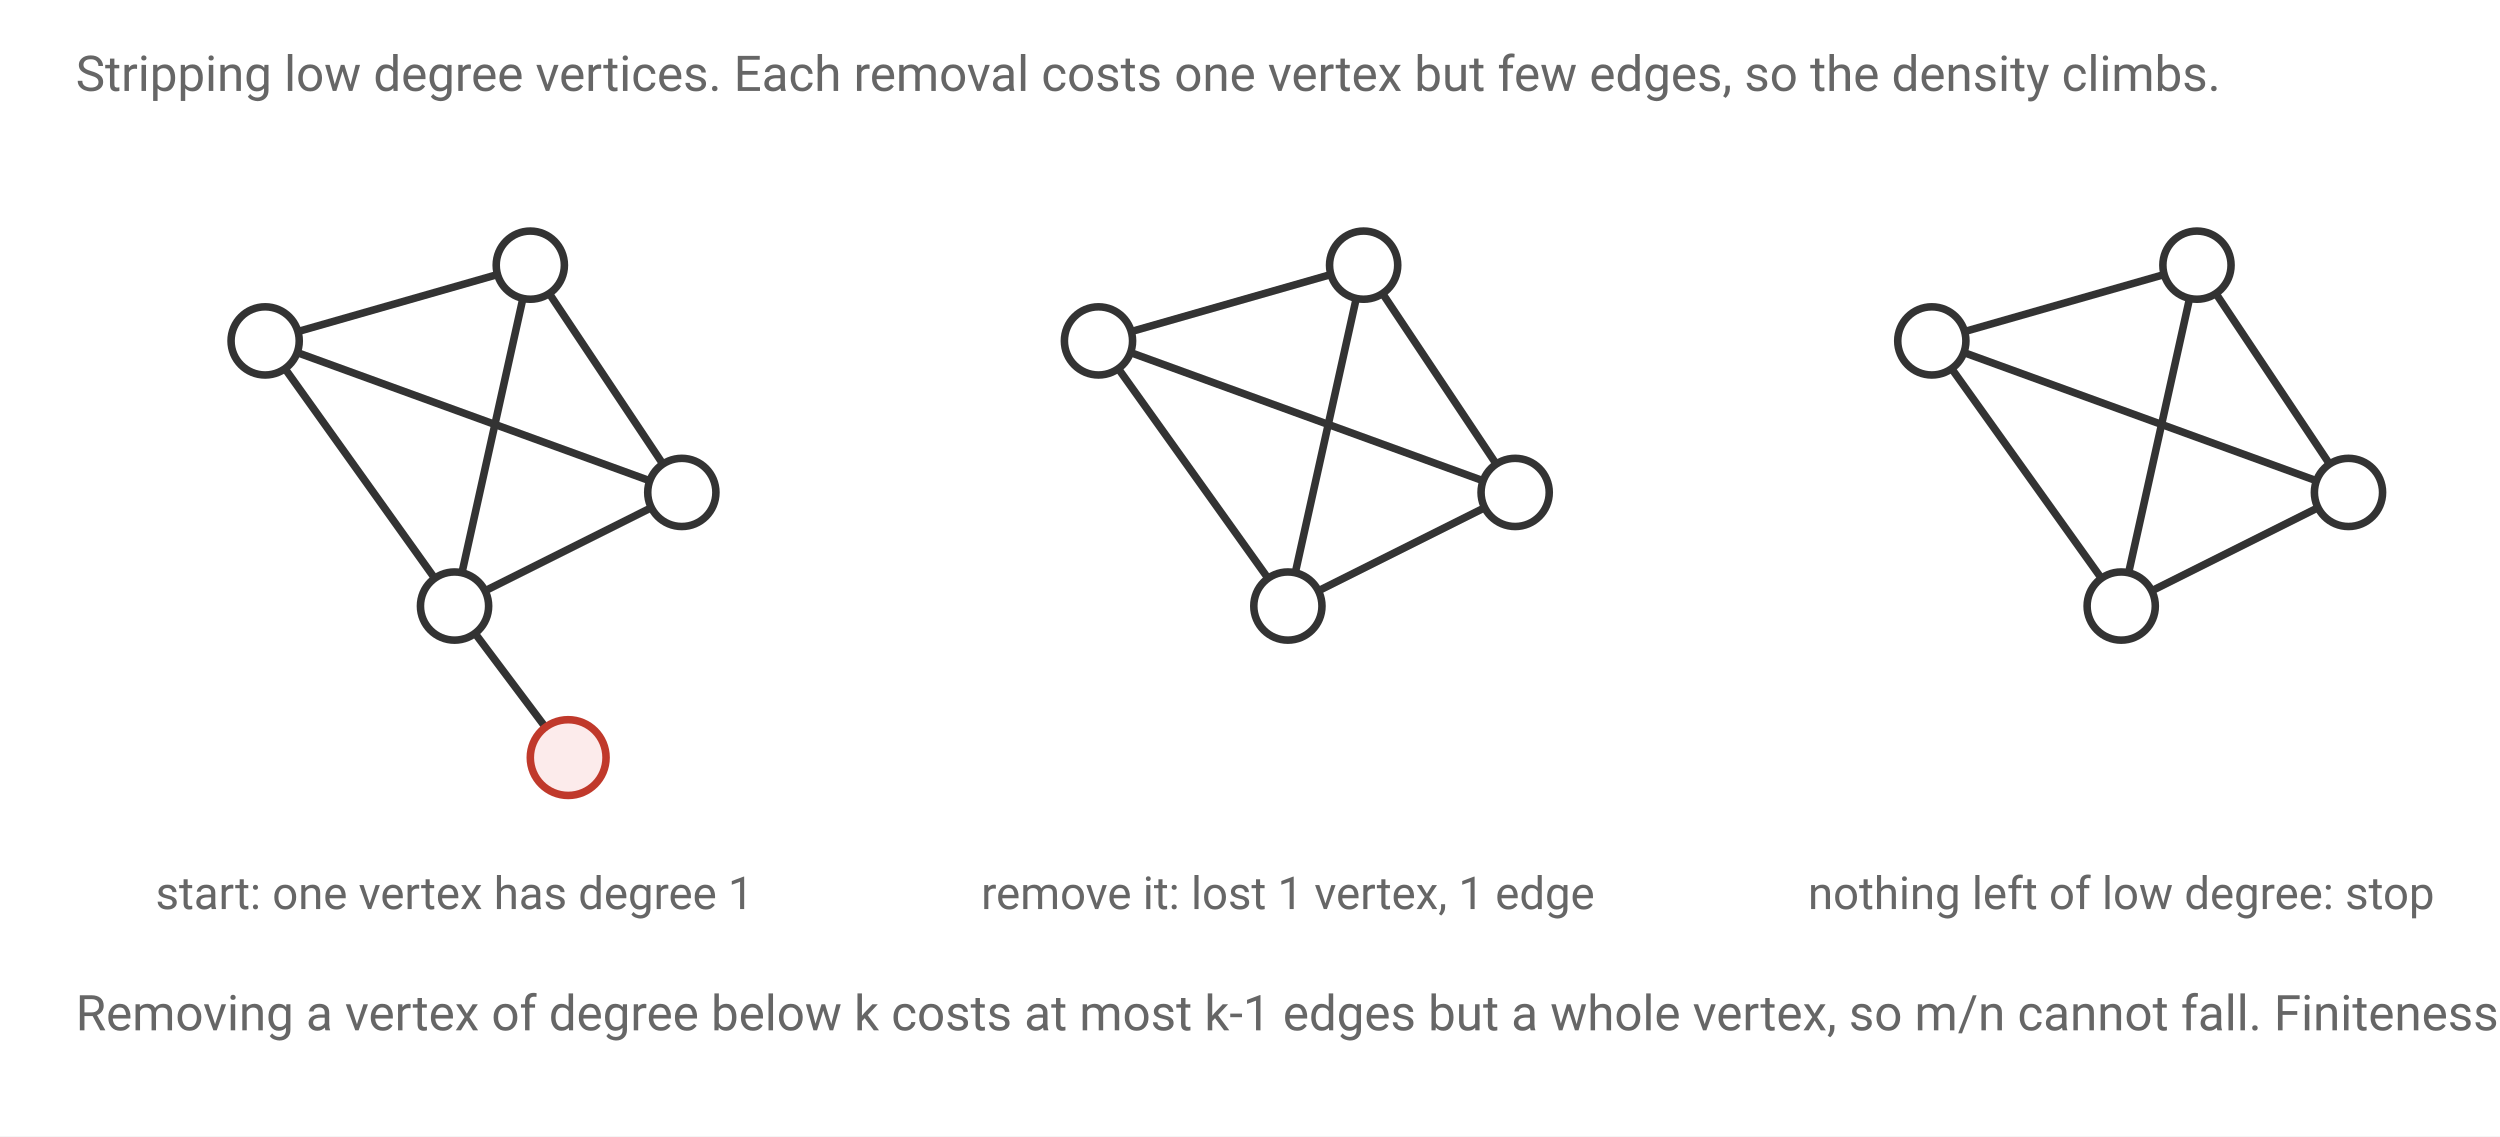
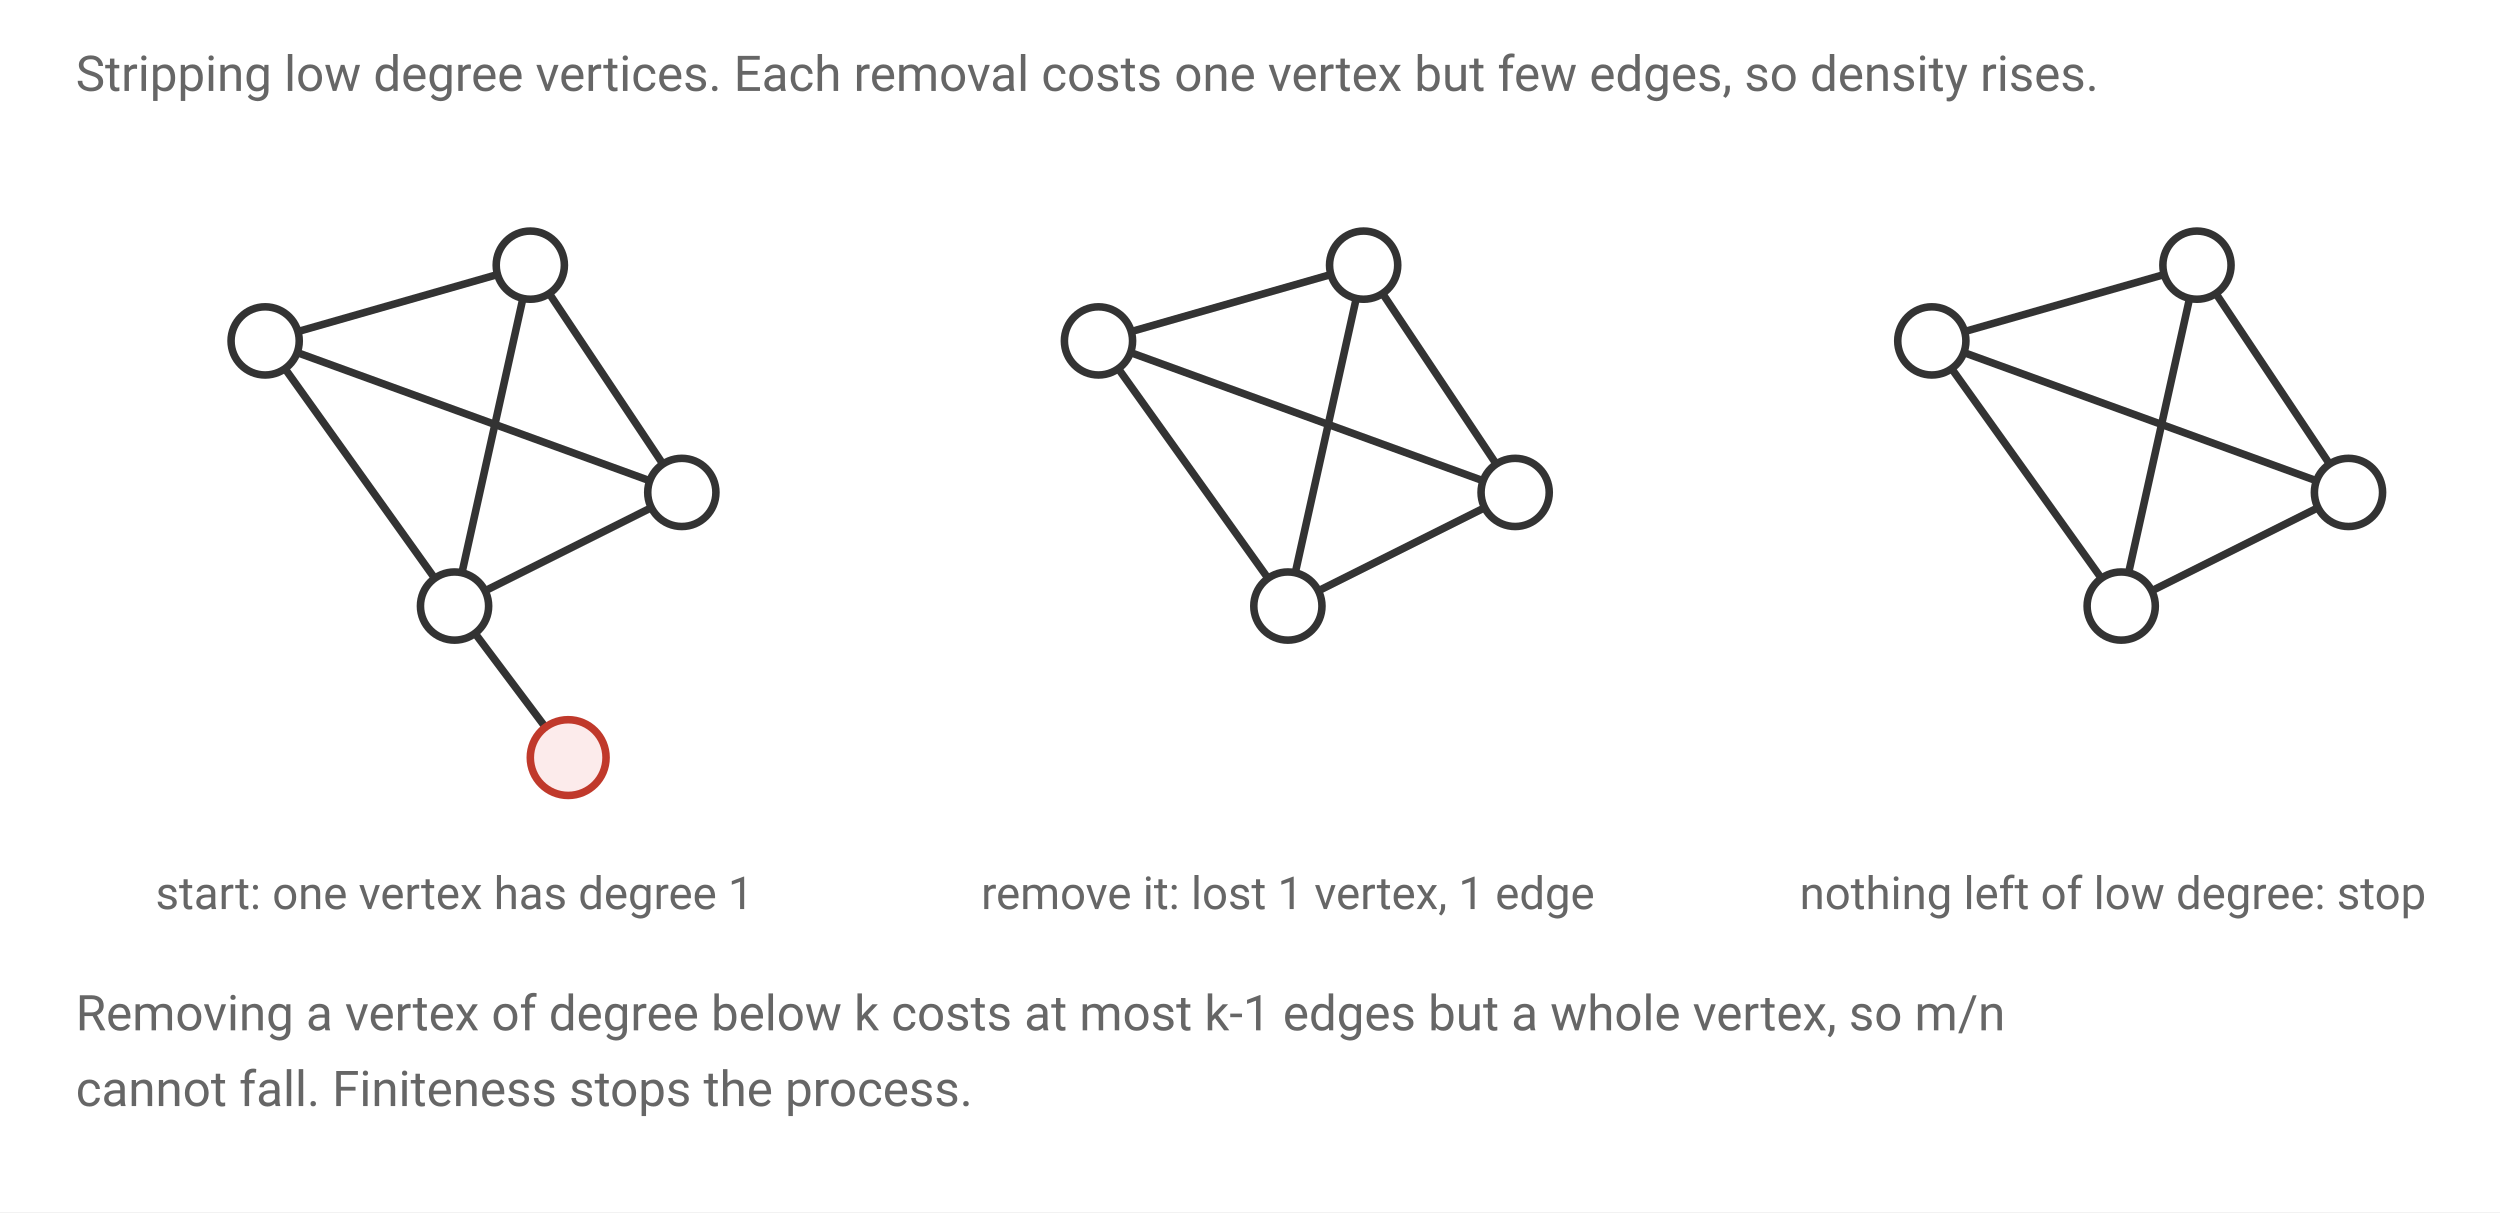
- <svg xmlns="http://www.w3.org/2000/svg" viewBox="0 0 660 300" width="660" height="300" font-family="system-ui, -apple-system, Segoe UI, Roboto, sans-serif">
-   <rect width="660" height="300" fill="#ffffff" />
-   <text x="20" y="24" font-size="13" fill="#666666">Stripping low degree vertices. Each removal costs one vertex but few edges, so the density climbs.</text>
+ <svg xmlns="http://www.w3.org/2000/svg" viewBox="0 0 660 320" width="660" height="320" font-family="system-ui, -apple-system, Segoe UI, Roboto, sans-serif">
+   <rect width="660" height="320" fill="#ffffff" />
+   <text x="20" y="24" font-size="13" fill="#666666">Stripping low degree vertices. Each removal costs one vertex but few edges, so density rises.</text>
  <line x1="70" y1="90" x2="140" y2="70" stroke="#333333" stroke-width="2" />
  <line x1="140" y1="70" x2="180" y2="130" stroke="#333333" stroke-width="2" />
  <line x1="180" y1="130" x2="120" y2="160" stroke="#333333" stroke-width="2" />
  <line x1="120" y1="160" x2="70" y2="90" stroke="#333333" stroke-width="2" />
  <line x1="70" y1="90" x2="180" y2="130" stroke="#333333" stroke-width="2" />
  <line x1="140" y1="70" x2="120" y2="160" stroke="#333333" stroke-width="2" />
  <line x1="120" y1="160" x2="150" y2="200" stroke="#333333" stroke-width="2" />
  <circle cx="70" cy="90" r="9" fill="#ffffff" stroke="#333333" stroke-width="2" />
  <text x="70" y="95" text-anchor="middle" font-size="13" fill="#222222" />
  <circle cx="140" cy="70" r="9" fill="#ffffff" stroke="#333333" stroke-width="2" />
  <text x="140" y="75" text-anchor="middle" font-size="13" fill="#222222" />
  <circle cx="180" cy="130" r="9" fill="#ffffff" stroke="#333333" stroke-width="2" />
  <text x="180" y="135" text-anchor="middle" font-size="13" fill="#222222" />
  <circle cx="120" cy="160" r="9" fill="#ffffff" stroke="#333333" stroke-width="2" />
  <text x="120" y="165" text-anchor="middle" font-size="13" fill="#222222" />
  <circle cx="150" cy="200" r="9" fill="#ffffff" stroke="#333333" stroke-width="2" />
  <text x="150" y="205" text-anchor="middle" font-size="13" fill="#222222" />
  <circle cx="150" cy="200" r="10" fill="#FCEBEB" stroke="#C0392B" stroke-width="2" />
  <text x="150" y="205" text-anchor="middle" font-size="13" fill="#222222" />
  <text x="120" y="240" text-anchor="middle" font-size="12" fill="#666666">start: one vertex has degree 1</text>
  <line x1="290" y1="90" x2="360" y2="70" stroke="#333333" stroke-width="2" />
  <line x1="360" y1="70" x2="400" y2="130" stroke="#333333" stroke-width="2" />
  <line x1="400" y1="130" x2="340" y2="160" stroke="#333333" stroke-width="2" />
  <line x1="340" y1="160" x2="290" y2="90" stroke="#333333" stroke-width="2" />
  <line x1="290" y1="90" x2="400" y2="130" stroke="#333333" stroke-width="2" />
  <line x1="360" y1="70" x2="340" y2="160" stroke="#333333" stroke-width="2" />
  <circle cx="290" cy="90" r="9" fill="#ffffff" stroke="#333333" stroke-width="2" />
  <text x="290" y="95" text-anchor="middle" font-size="13" fill="#222222" />
  <circle cx="360" cy="70" r="9" fill="#ffffff" stroke="#333333" stroke-width="2" />
  <text x="360" y="75" text-anchor="middle" font-size="13" fill="#222222" />
  <circle cx="400" cy="130" r="9" fill="#ffffff" stroke="#333333" stroke-width="2" />
  <text x="400" y="135" text-anchor="middle" font-size="13" fill="#222222" />
  <circle cx="340" cy="160" r="9" fill="#ffffff" stroke="#333333" stroke-width="2" />
  <text x="340" y="165" text-anchor="middle" font-size="13" fill="#222222" />
  <text x="340" y="240" text-anchor="middle" font-size="12" fill="#666666">remove it: lost 1 vertex, 1 edge</text>
  <line x1="510" y1="90" x2="580" y2="70" stroke="#333333" stroke-width="2" />
  <line x1="580" y1="70" x2="620" y2="130" stroke="#333333" stroke-width="2" />
  <line x1="620" y1="130" x2="560" y2="160" stroke="#333333" stroke-width="2" />
  <line x1="560" y1="160" x2="510" y2="90" stroke="#333333" stroke-width="2" />
  <line x1="510" y1="90" x2="620" y2="130" stroke="#333333" stroke-width="2" />
  <line x1="580" y1="70" x2="560" y2="160" stroke="#333333" stroke-width="2" />
  <circle cx="510" cy="90" r="9" fill="#ffffff" stroke="#333333" stroke-width="2" />
  <text x="510" y="95" text-anchor="middle" font-size="13" fill="#222222" />
  <circle cx="580" cy="70" r="9" fill="#ffffff" stroke="#333333" stroke-width="2" />
  <text x="580" y="75" text-anchor="middle" font-size="13" fill="#222222" />
  <circle cx="620" cy="130" r="9" fill="#ffffff" stroke="#333333" stroke-width="2" />
  <text x="620" y="135" text-anchor="middle" font-size="13" fill="#222222" />
  <circle cx="560" cy="160" r="9" fill="#ffffff" stroke="#333333" stroke-width="2" />
  <text x="560" y="165" text-anchor="middle" font-size="13" fill="#222222" />
-   <text x="560" y="240" text-anchor="middle" font-size="12" fill="#666666">nothing left of low degree: stop</text>
-   <text x="20" y="272" text-anchor="start" font-size="13" fill="#666666">Removing a vertex of degree below k costs at most k-1 edges but a whole vertex, so m/n cannot fall. Finiteness stops the process.</text>
+   <text x="557.8" y="240" font-size="12" fill="#666666" text-anchor="middle">nothing left of low degree: stop</text>
+   <text x="20" y="272.0" font-size="13" fill="#666666" text-anchor="start">Removing a vertex of degree below k costs at most k-1 edges but a whole vertex, so m/n</text>
+   <text x="20" y="292.0" font-size="13" fill="#666666" text-anchor="start">cannot fall. Finiteness stops the process.</text>
</svg>
